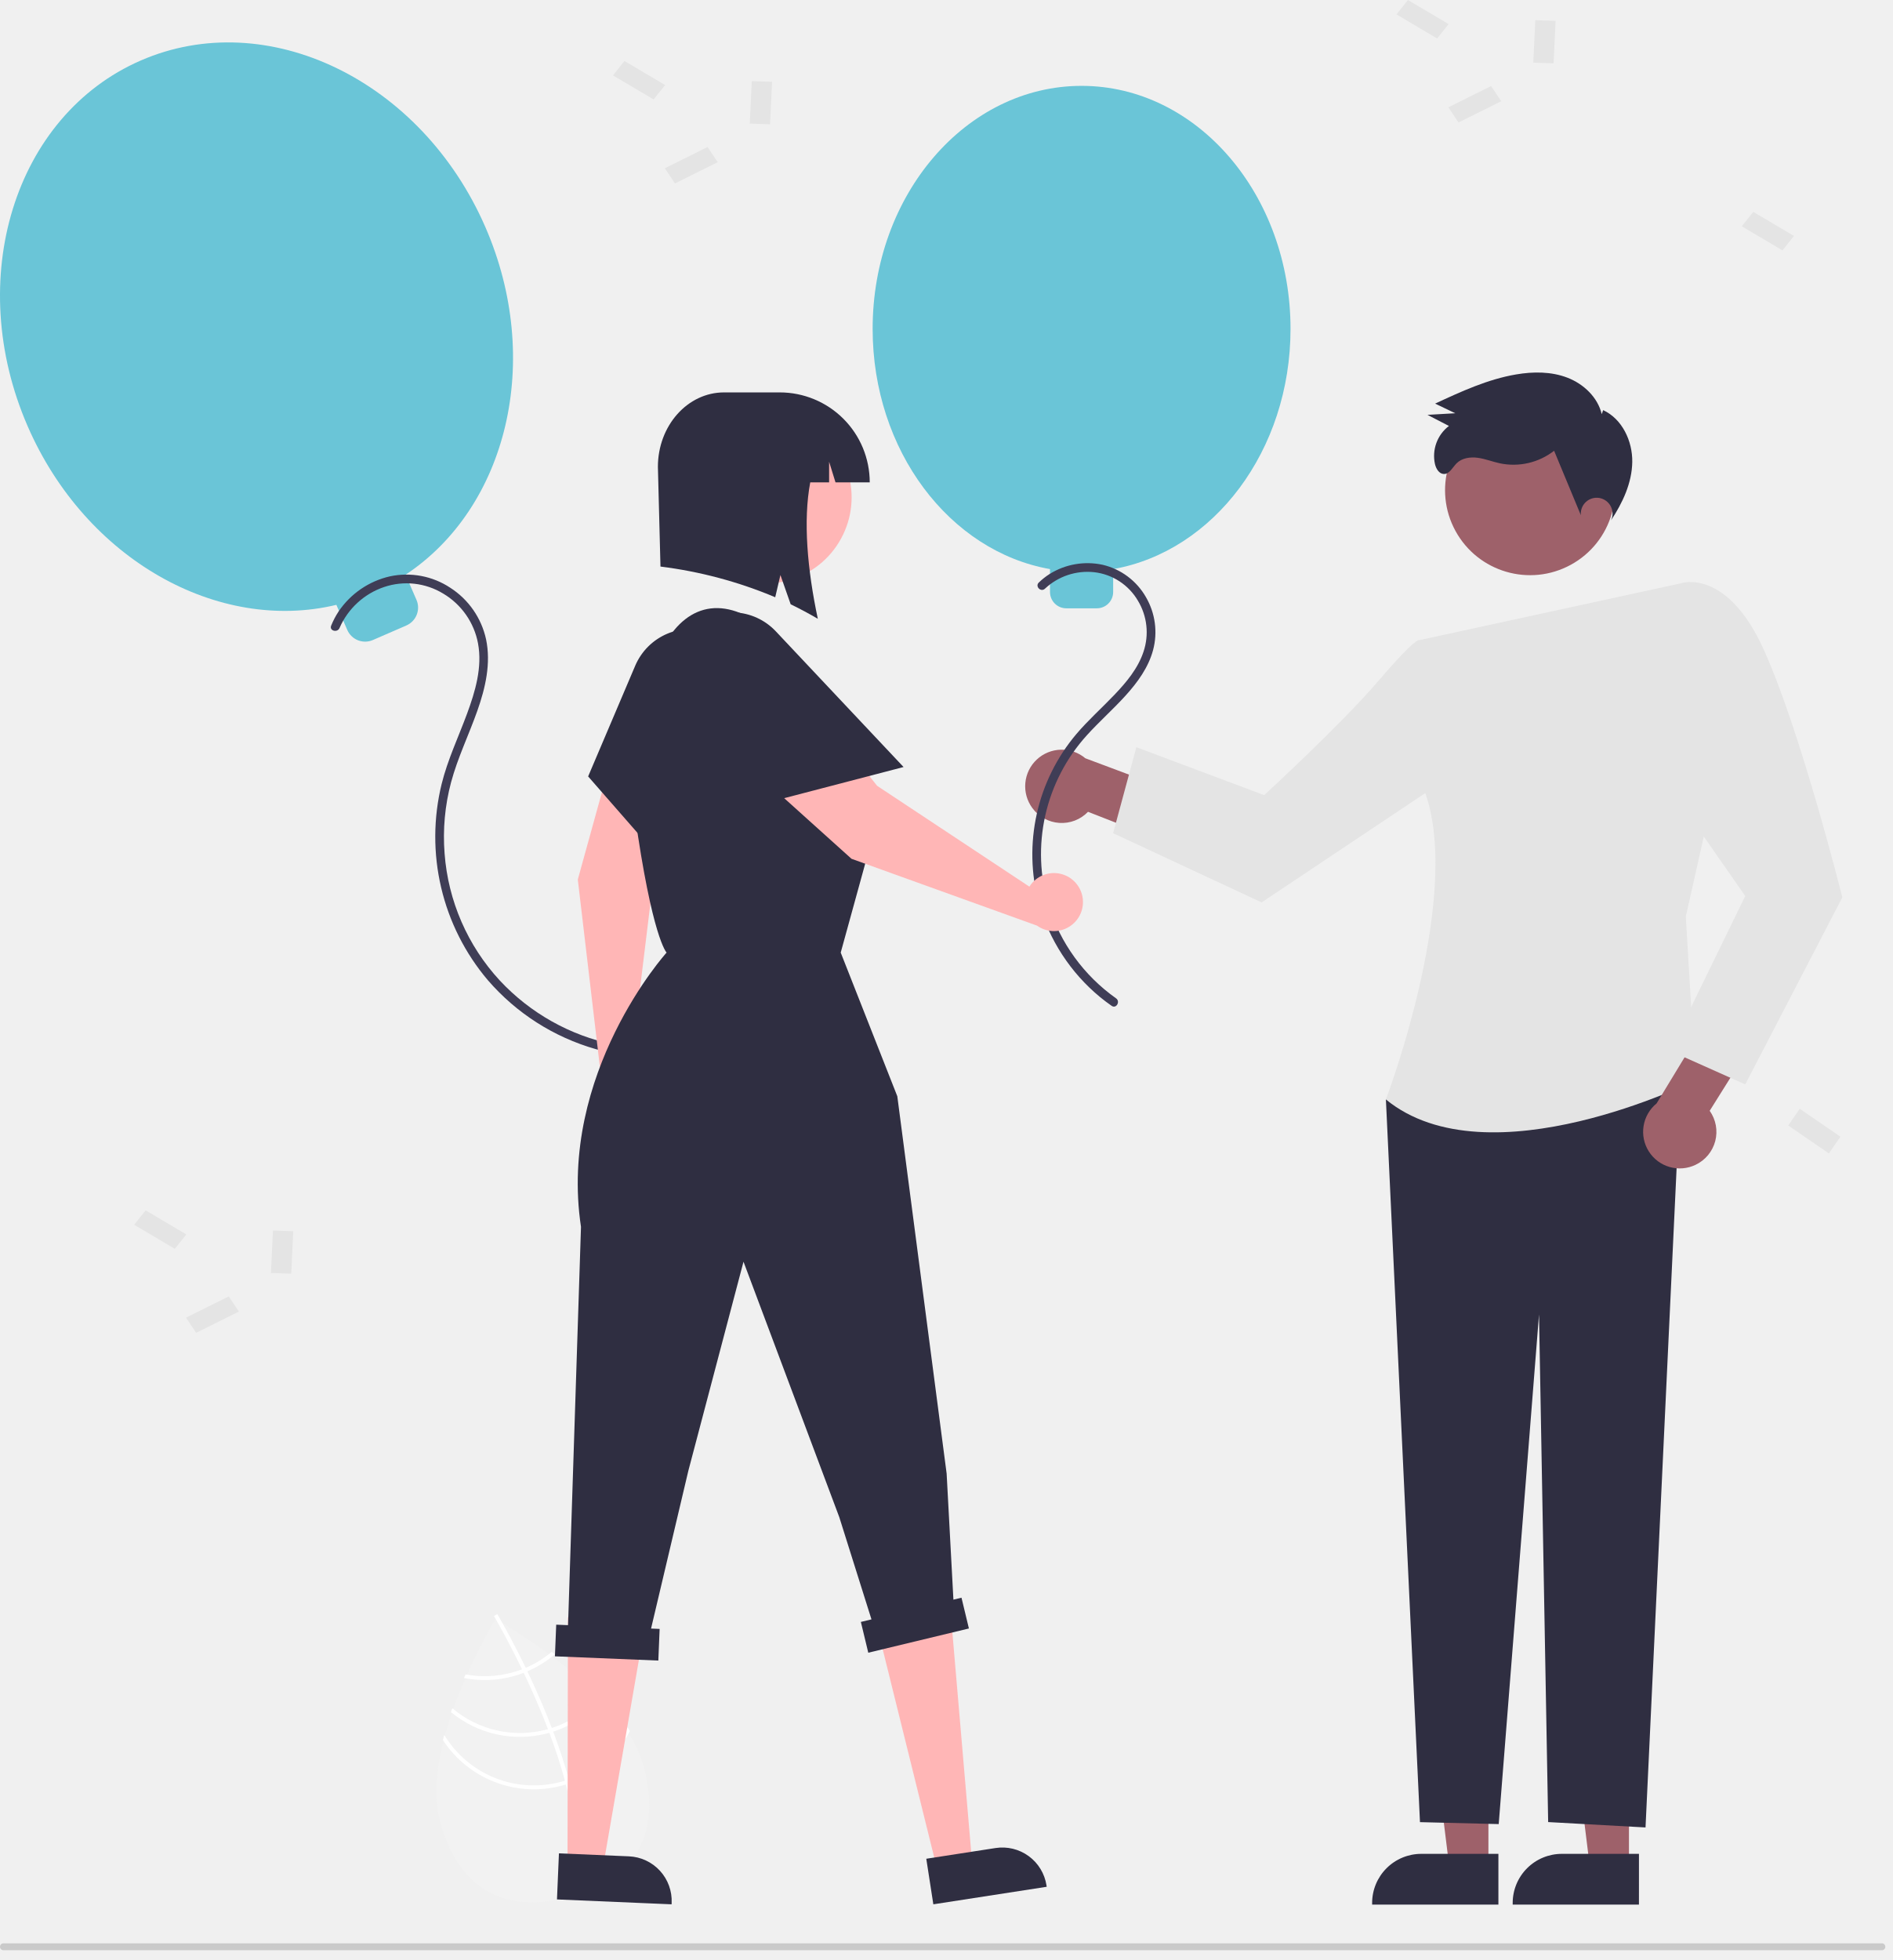
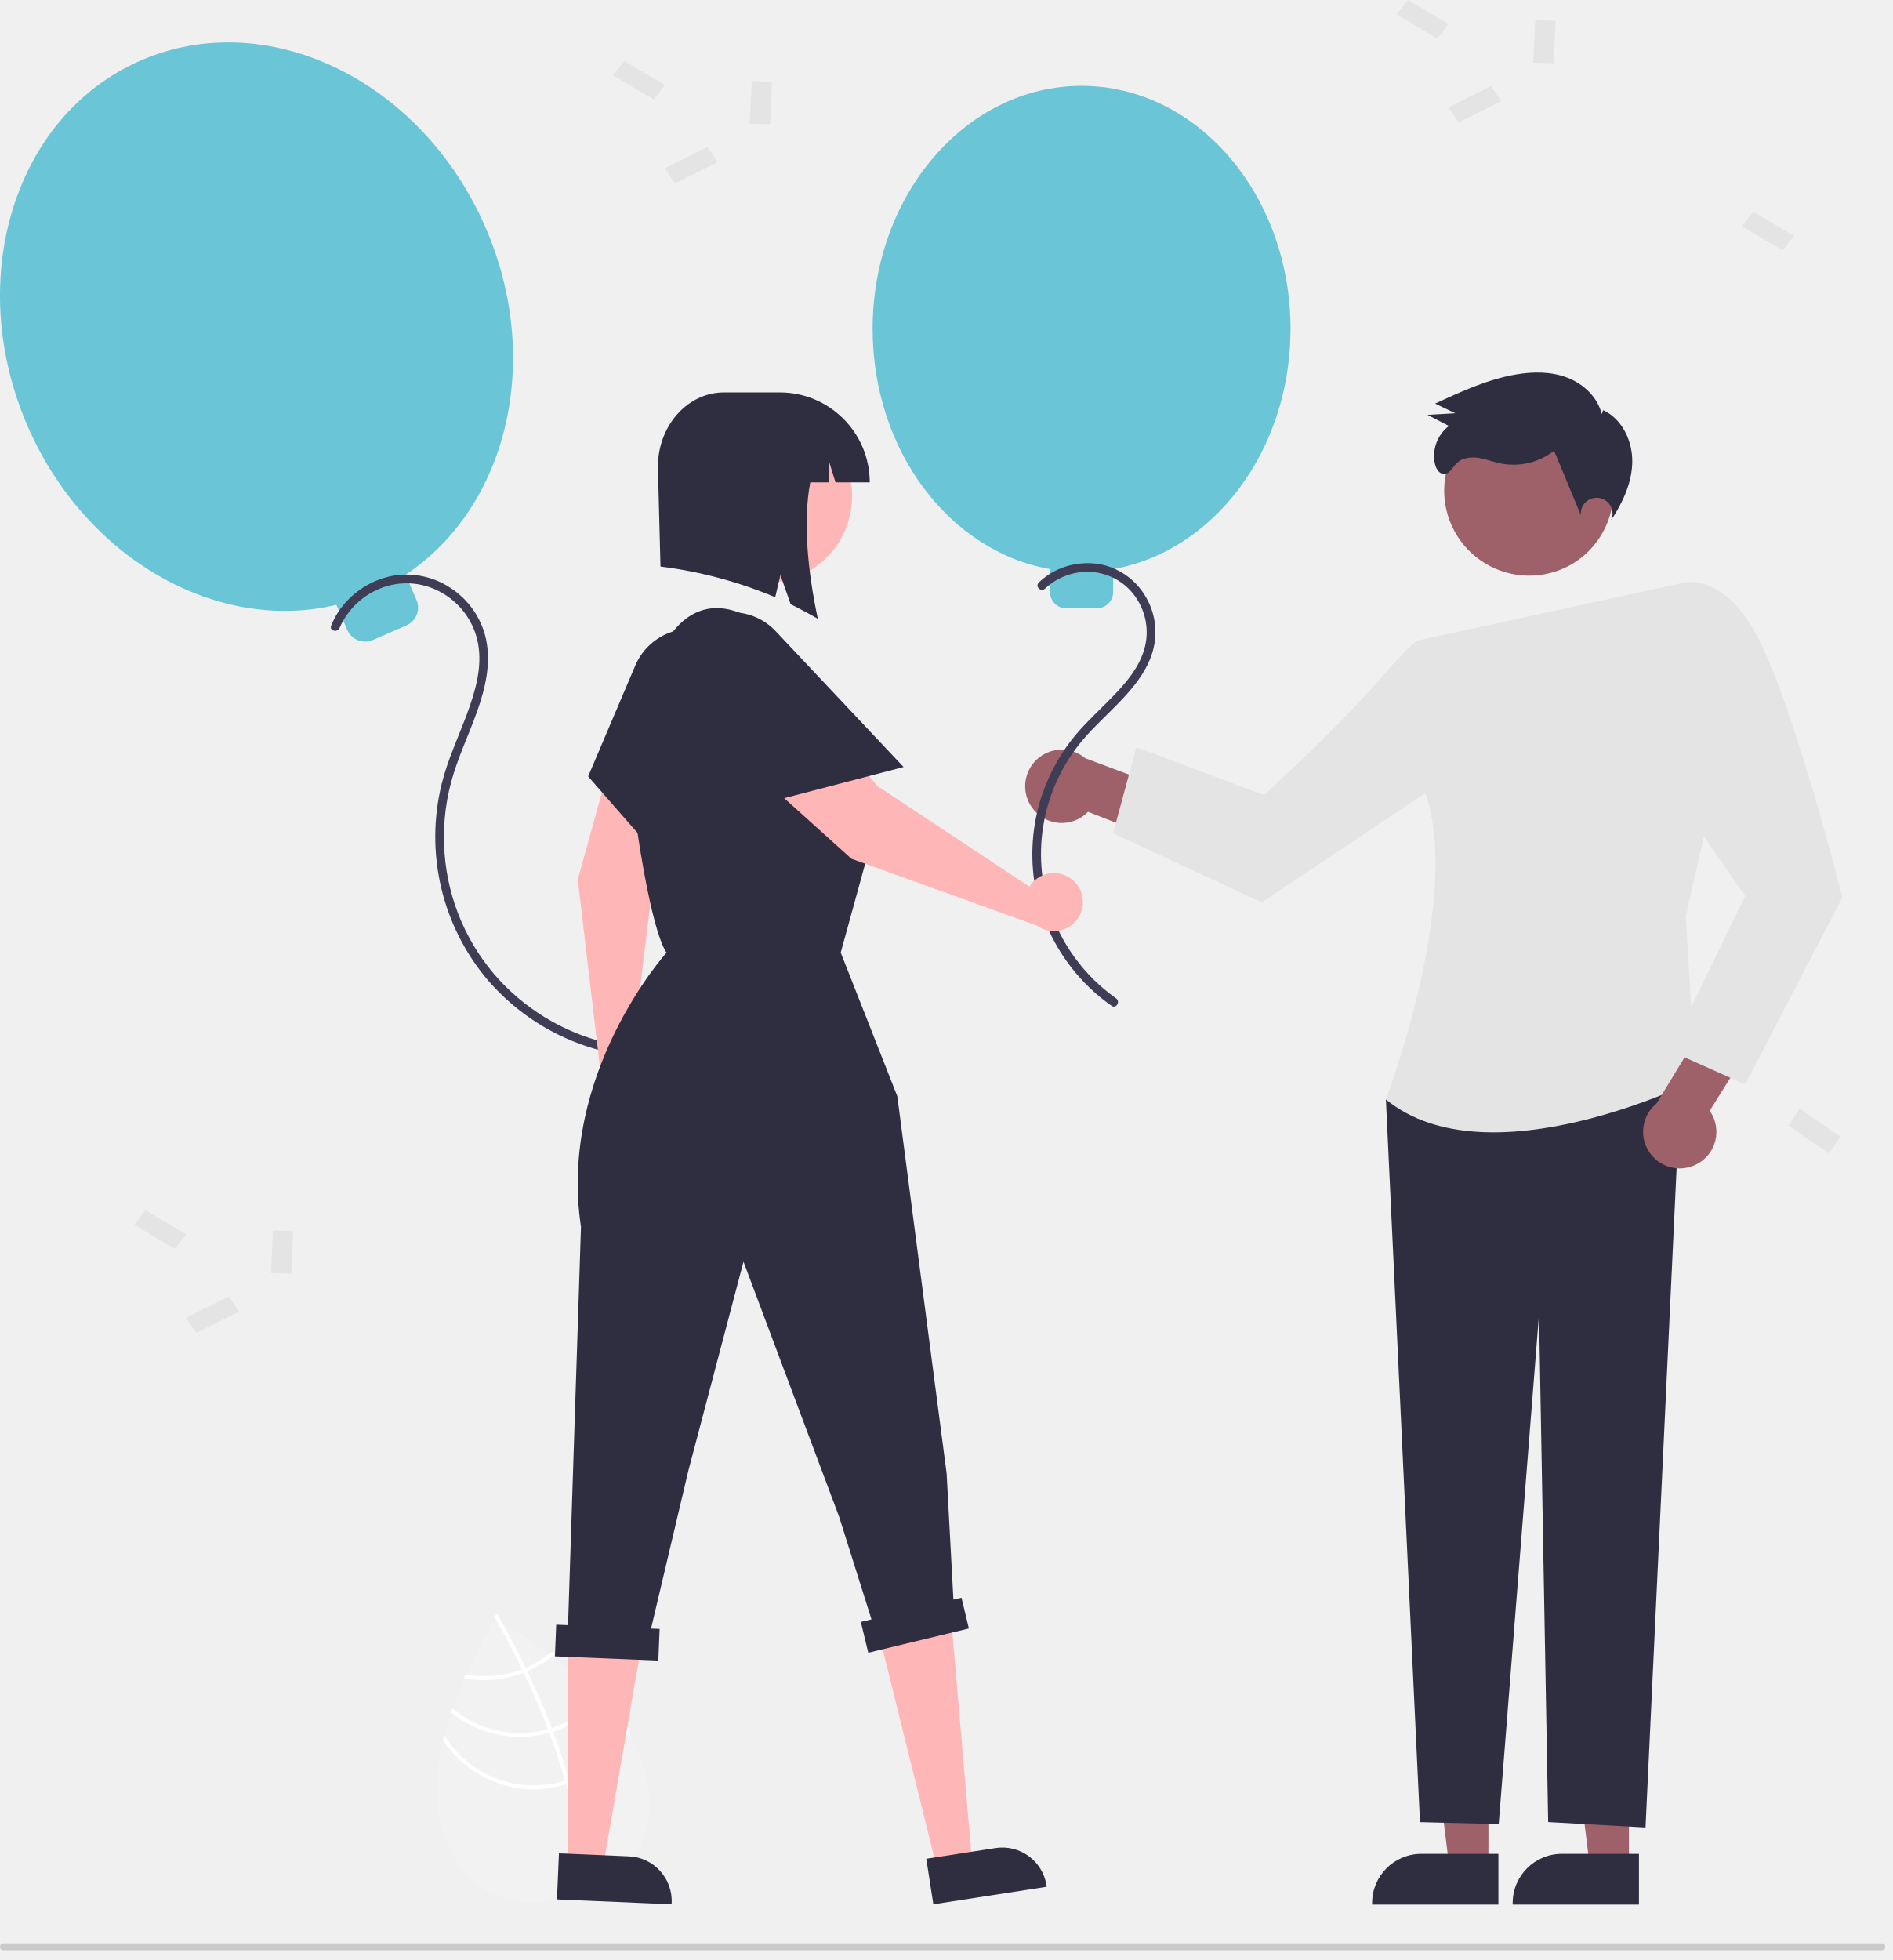
- <svg xmlns="http://www.w3.org/2000/svg" width="141" height="146" viewBox="0 0 141 146" fill="none">
-   <path d="M121.364 139.045L118.447 139.045L117.058 127.791L121.365 127.791L121.364 139.045Z" fill="#9E616A" />
-   <path d="M122.108 141.874L112.701 141.874V141.755C112.701 140.783 113.086 139.852 113.773 139.165C114.46 138.479 115.391 138.093 116.362 138.093H116.363L122.109 138.093L122.108 141.874Z" fill="#2F2E41" />
-   <path d="M110.893 139.045L107.975 139.045L106.587 127.791L110.893 127.791L110.893 139.045Z" fill="#9E616A" />
-   <path d="M111.637 141.874L102.229 141.874V141.755C102.229 140.783 102.615 139.852 103.302 139.165C103.988 138.479 104.92 138.093 105.891 138.093H105.891L111.637 138.093L111.637 141.874Z" fill="#2F2E41" />
-   <path d="M76.912 60.188C77.145 60.508 77.445 60.774 77.792 60.966C78.139 61.158 78.524 61.271 78.92 61.298C79.315 61.325 79.712 61.266 80.082 61.123C80.452 60.98 80.786 60.758 81.061 60.472L86.834 62.726L89.06 59.552L80.862 56.483C80.351 56.053 79.7 55.826 79.033 55.844C78.366 55.862 77.728 56.124 77.241 56.581C76.754 57.037 76.452 57.657 76.391 58.322C76.33 58.986 76.516 59.65 76.912 60.188V60.188Z" fill="#9E616A" />
-   <path d="M110.856 79.419L103.255 81.899L105.794 135.731L111.66 135.876L114.663 97.913L115.344 135.726L122.598 136.126L125.272 79.419H110.856Z" fill="#2F2E41" />
-   <path d="M105.727 47.687L125.236 43.448L127.406 60.246L125.599 68.272L126.323 80.47C126.323 80.47 110.897 88.148 103.255 81.899C103.255 81.899 109.397 65.766 105.837 58.214L105.727 47.687Z" fill="#E4E4E4" />
-   <path d="M109.106 50.062L105.727 47.686C105.727 47.686 105.528 47.41 102.712 50.701C99.897 53.993 94.185 59.228 94.185 59.228L84.665 55.658L82.931 62.066L93.995 67.222L109.658 56.761L109.106 50.062Z" fill="#E4E4E4" />
-   <path d="M126.326 86.767C126.685 86.597 127.002 86.351 127.255 86.046C127.508 85.741 127.691 85.384 127.792 85.001C127.892 84.617 127.907 84.216 127.836 83.826C127.764 83.436 127.608 83.066 127.379 82.743L130.669 77.491L127.965 74.713L123.422 82.195C122.905 82.617 122.56 83.214 122.454 83.873C122.347 84.532 122.486 85.207 122.844 85.771C123.202 86.334 123.754 86.747 124.396 86.93C125.038 87.114 125.725 87.056 126.326 86.767Z" fill="#9E616A" />
-   <path d="M122.193 46.757L125.236 43.447C125.236 43.447 128.627 42.267 131.397 48.368C134.167 54.469 137.261 66.844 137.261 66.844L130.027 80.778L124.409 78.268L130.027 66.746L124.082 58.213L122.193 46.757Z" fill="#E4E4E4" />
-   <path d="M117.034 42.069C120.102 40.391 121.23 36.544 119.553 33.475C117.875 30.406 114.027 29.278 110.959 30.956C107.89 32.633 106.762 36.481 108.439 39.55C110.117 42.619 113.965 43.746 117.034 42.069Z" fill="#9E616A" />
-   <path d="M119.336 30.851C119.037 29.593 117.988 28.601 116.782 28.135C115.576 27.67 114.233 27.674 112.959 27.891C110.843 28.25 108.868 29.162 106.922 30.065L108.422 30.783L106.352 30.902L107.951 31.729C107.524 32.054 107.199 32.495 107.015 32.999C106.831 33.504 106.795 34.05 106.912 34.574C106.995 34.917 107.215 35.295 107.567 35.307C107.993 35.321 108.215 34.824 108.514 34.52C108.91 34.115 109.537 34.025 110.099 34.101C110.661 34.178 111.194 34.394 111.748 34.513C112.449 34.659 113.173 34.651 113.871 34.49C114.568 34.328 115.222 34.017 115.787 33.577L117.782 38.381C117.763 38.2 117.787 38.017 117.85 37.846C117.914 37.675 118.016 37.522 118.149 37.397C118.282 37.272 118.442 37.18 118.616 37.128C118.79 37.075 118.974 37.063 119.154 37.093C119.334 37.124 119.504 37.195 119.651 37.302C119.799 37.409 119.919 37.549 120.004 37.71C120.089 37.871 120.135 38.05 120.139 38.232C120.143 38.414 120.105 38.594 120.028 38.76C120.892 37.457 121.586 35.977 121.61 34.415C121.634 32.852 120.859 31.206 119.44 30.55" fill="#2F2E41" />
-   <path d="M45.946 127.885L43.248 132.126L44.82 126.605C41.502 123.143 36.91 120.611 36.91 120.611C36.91 120.611 31.255 129.905 32.777 135.622C34.299 141.339 38.229 142.431 42.422 141.314C46.614 140.198 49.481 137.297 47.959 131.58C47.621 130.308 46.885 129.058 45.946 127.885Z" fill="#F2F2F2" />
-   <path d="M42.377 132.548L42.452 132.83C43.307 136.11 43.435 138.813 42.831 140.901C42.822 140.932 42.812 140.962 42.804 140.992L42.663 140.95L42.528 140.909C43.213 138.645 42.907 135.785 42.162 132.924C42.139 132.831 42.115 132.738 42.089 132.644C41.763 131.436 41.363 130.232 40.928 129.075C40.895 128.985 40.861 128.894 40.826 128.804C40.244 127.279 39.608 125.844 39.018 124.607C38.977 124.52 38.934 124.432 38.892 124.346C37.886 122.257 37.033 120.776 36.842 120.449C36.819 120.409 36.806 120.387 36.803 120.382L36.925 120.309L36.926 120.307L37.05 120.234C37.053 120.239 37.098 120.312 37.177 120.45C37.473 120.962 38.26 122.359 39.168 124.236C39.208 124.321 39.251 124.408 39.292 124.495C39.771 125.499 40.279 126.627 40.763 127.825C40.885 128.126 41.001 128.424 41.112 128.718C41.148 128.809 41.183 128.9 41.216 128.99C41.686 130.24 42.073 131.427 42.377 132.548Z" fill="white" />
-   <path d="M39.167 124.236C39.077 124.273 38.986 124.311 38.892 124.346C38.638 124.443 38.379 124.526 38.116 124.596C36.997 124.896 35.824 124.94 34.685 124.727C34.646 124.816 34.607 124.906 34.567 124.997C35.769 125.233 37.008 125.191 38.19 124.875C38.471 124.8 38.747 124.711 39.018 124.607C39.111 124.572 39.202 124.534 39.292 124.495C40.034 124.179 40.724 123.752 41.338 123.229C41.257 123.168 41.179 123.109 41.102 123.05C40.519 123.538 39.867 123.938 39.167 124.236Z" fill="white" />
-   <path d="M41.112 128.718C41.018 128.749 40.922 128.778 40.826 128.804C40.797 128.813 40.766 128.821 40.737 128.829C39.523 129.152 38.25 129.177 37.025 128.901C35.799 128.626 34.659 128.058 33.7 127.247C33.666 127.344 33.633 127.441 33.6 127.539C34.591 128.354 35.762 128.922 37.016 129.195C38.27 129.468 39.571 129.438 40.811 129.108C40.85 129.097 40.889 129.087 40.928 129.075C41.025 129.048 41.121 129.019 41.216 128.99C42.685 128.517 43.987 127.631 44.966 126.437C44.9 126.367 44.833 126.297 44.765 126.227C43.816 127.395 42.547 128.261 41.112 128.718Z" fill="white" />
-   <path d="M42.377 132.548C42.282 132.582 42.185 132.614 42.089 132.644C41.985 132.676 41.881 132.707 41.777 132.735C40.146 133.167 38.418 133.059 36.853 132.428C35.289 131.796 33.971 130.675 33.096 129.231C33.064 129.361 33.031 129.489 33.001 129.618C33.932 131.042 35.288 132.137 36.877 132.747C38.466 133.356 40.206 133.45 41.851 133.014C41.956 132.986 42.06 132.957 42.162 132.923C42.26 132.894 42.356 132.863 42.452 132.83C44.383 132.15 45.984 130.762 46.931 128.947C46.874 128.851 46.814 128.758 46.753 128.664C45.855 130.478 44.285 131.872 42.377 132.548Z" fill="white" />
-   <path d="M96.149 24.497C96.149 14.5 89.179 6.396 80.582 6.396C71.984 6.396 65.015 14.5 65.015 24.497C65.015 33.563 70.748 41.073 78.229 42.392V44.098C78.229 44.42 78.357 44.729 78.585 44.957C78.812 45.185 79.121 45.313 79.444 45.313H81.72C82.042 45.313 82.351 45.185 82.579 44.957C82.807 44.729 82.935 44.42 82.935 44.098V42.392C90.416 41.073 96.149 33.563 96.149 24.497Z" fill="#6AC5D7" />
-   <path d="M77.854 43.85C78.341 43.393 78.922 43.046 79.555 42.834C80.189 42.623 80.861 42.55 81.525 42.623C82.195 42.7 82.837 42.932 83.402 43.3C83.966 43.668 84.438 44.163 84.778 44.744C85.119 45.308 85.334 45.939 85.406 46.594C85.479 47.25 85.408 47.913 85.199 48.538C84.79 49.784 83.92 50.822 83.028 51.757C82.093 52.737 81.075 53.642 80.196 54.676C78.746 56.39 77.733 58.431 77.245 60.623C76.757 62.815 76.807 65.093 77.393 67.261C78.164 70.009 79.757 72.456 81.959 74.273C82.238 74.501 82.526 74.719 82.822 74.925C83.165 75.165 83.49 74.603 83.15 74.365C80.76 72.674 78.993 70.243 78.124 67.448C77.465 65.27 77.381 62.958 77.879 60.737C78.378 58.517 79.443 56.463 80.97 54.776C81.898 53.751 82.937 52.834 83.864 51.81C84.752 50.828 85.562 49.721 85.909 48.424C86.085 47.765 86.129 47.077 86.037 46.401C85.946 45.725 85.722 45.074 85.379 44.484C85.036 43.882 84.573 43.357 84.018 42.942C83.464 42.526 82.829 42.23 82.155 42.072C80.798 41.777 79.379 42.023 78.2 42.757C77.912 42.941 77.642 43.154 77.396 43.392C77.094 43.682 77.553 44.14 77.854 43.85V43.85Z" fill="#3F3D56" />
-   <path d="M36.162 16.916C31.399 5.966 19.904 0.411 10.487 4.507C1.071 8.603 -2.702 20.8 2.061 31.75C6.381 41.681 16.238 47.174 25.061 45.055L25.873 46.923C26.027 47.276 26.314 47.554 26.672 47.695C27.031 47.836 27.43 47.829 27.783 47.675L30.276 46.591C30.629 46.437 30.907 46.15 31.048 45.791C31.189 45.433 31.182 45.034 31.028 44.681L30.215 42.812C37.781 37.804 40.482 26.847 36.162 16.916Z" fill="#6AC5D7" />
-   <path d="M25.298 46.776C25.608 46.063 26.064 45.423 26.636 44.898C27.209 44.372 27.885 43.972 28.622 43.725C29.346 43.481 30.114 43.399 30.872 43.483C31.631 43.568 32.362 43.817 33.015 44.213C33.687 44.611 34.266 45.148 34.715 45.788C35.163 46.428 35.47 47.156 35.614 47.923C35.947 49.703 35.407 51.515 34.794 53.171C34.152 54.907 33.351 56.594 32.904 58.397C32.283 60.931 32.27 63.576 32.868 66.116C33.465 68.656 34.656 71.019 36.343 73.01C38.467 75.471 41.264 77.258 44.391 78.15C44.775 78.258 45.162 78.35 45.553 78.429C45.96 78.512 46.135 77.886 45.725 77.804C42.472 77.134 39.507 75.47 37.241 73.042C34.839 70.445 33.388 67.11 33.124 63.582C32.983 61.795 33.147 59.996 33.609 58.264C34.102 56.435 34.936 54.724 35.565 52.942C36.165 51.243 36.59 49.417 36.213 47.618C35.867 46.035 34.906 44.653 33.541 43.778C32.887 43.346 32.154 43.049 31.385 42.904C30.615 42.759 29.824 42.768 29.058 42.931C27.493 43.285 26.122 44.222 25.224 45.551C25.006 45.883 24.821 46.235 24.673 46.604C24.513 46.989 25.141 47.157 25.298 46.776L25.298 46.776Z" fill="#3F3D56" />
-   <path d="M13.88 91.951L13.023 93.025L9.993 91.233L10.85 90.158L13.88 91.951Z" fill="#E4E4E4" />
-   <path d="M17.041 96.568L17.798 97.698L14.615 99.281L13.858 98.152L17.041 96.568Z" fill="#E4E4E4" />
-   <path d="M20.336 91.66L21.848 91.713L21.698 94.877L20.186 94.824L20.336 91.66Z" fill="#E4E4E4" />
-   <path d="M49.554 6.333L48.697 7.408L45.667 5.616L46.524 4.541L49.554 6.333Z" fill="#E4E4E4" />
-   <path d="M52.715 10.951L53.472 12.08L50.289 13.664L49.532 12.534L52.715 10.951Z" fill="#E4E4E4" />
-   <path d="M56.01 6.042L57.522 6.095L57.372 9.259L55.86 9.206L56.01 6.042Z" fill="#E4E4E4" />
-   <path d="M133.658 17.575L132.801 18.65L129.771 16.858L130.628 15.783L133.658 17.575Z" fill="#E4E4E4" />
-   <path d="M107.929 1.793L107.073 2.867L104.043 1.075L104.899 0L107.929 1.793Z" fill="#E4E4E4" />
-   <path d="M111.091 6.41L111.848 7.539L108.665 9.123L107.908 7.993L111.091 6.41Z" fill="#E4E4E4" />
-   <path d="M114.386 1.502L115.898 1.555L115.748 4.719L114.235 4.666L114.386 1.502Z" fill="#E4E4E4" />
-   <path d="M134.087 82.591L133.231 83.838L136.261 85.919L137.117 84.671L134.087 82.591Z" fill="#E4E4E4" />
-   <path d="M69.813 139.209L72.432 138.804L70.636 117.875L64.799 118.956L69.813 139.209Z" fill="#FFB6B6" />
-   <path d="M69.012 138.458L74.171 137.66L74.171 137.66C75.043 137.525 75.933 137.742 76.645 138.264C77.357 138.785 77.832 139.568 77.967 140.439L77.984 140.546L69.537 141.852L69.012 138.458Z" fill="#2F2E41" />
-   <path d="M42.282 138.95L44.93 139.063L48.151 120.47L42.313 120.47L42.282 138.95Z" fill="#FFB6B6" />
-   <path d="M41.643 138.056L46.858 138.278H46.859C47.74 138.316 48.57 138.702 49.167 139.352C49.764 140.002 50.078 140.862 50.041 141.744L50.036 141.852L41.497 141.488L41.643 138.056Z" fill="#2F2E41" />
-   <path d="M47.496 78.373C47.371 78.338 47.243 78.314 47.114 78.302L48.764 64.788L54.366 52.926C54.719 52.179 54.775 51.327 54.524 50.541C54.273 49.755 53.733 49.093 53.013 48.69C52.293 48.286 51.447 48.17 50.645 48.366C49.843 48.561 49.146 49.054 48.693 49.744V49.744C47.225 51.979 46.114 54.43 45.401 57.007L43.048 65.516L44.769 80.109C44.703 80.52 44.757 80.942 44.925 81.323C45.093 81.704 45.367 82.029 45.715 82.257C46.063 82.486 46.47 82.61 46.887 82.613C47.303 82.616 47.712 82.498 48.063 82.275C48.415 82.051 48.694 81.73 48.867 81.352C49.041 80.973 49.102 80.552 49.042 80.14C48.982 79.728 48.804 79.342 48.529 79.028C48.255 78.715 47.896 78.487 47.496 78.373H47.496Z" fill="#FFB6B6" />
-   <path d="M50.897 65.932L43.819 57.836L47.326 49.589C47.785 48.51 48.648 47.652 49.73 47.199C50.813 46.747 52.03 46.736 53.12 47.167C54.212 47.6 55.09 48.441 55.57 49.512C56.049 50.583 56.091 51.799 55.686 52.9L50.897 65.932Z" fill="#2F2E41" />
-   <path d="M62.661 40.122C64.364 37.008 63.219 33.102 60.105 31.399C56.99 29.697 53.084 30.841 51.382 33.956C49.679 37.071 50.824 40.977 53.938 42.679C57.053 44.382 60.959 43.237 62.661 40.122Z" fill="#FFB6B6" />
-   <path d="M58.096 29.23H53.944C51.222 29.23 49.016 31.713 49.016 34.775L49.208 42.203C52.149 42.569 55.026 43.338 57.757 44.489L58.144 42.834L58.909 45.014C59.589 45.343 60.263 45.704 60.931 46.094C60.151 42.43 59.83 38.773 60.366 35.933H61.772V34.394L62.249 35.933H64.799V35.933C64.799 35.053 64.625 34.181 64.289 33.368C63.952 32.555 63.458 31.816 62.836 31.194C62.213 30.571 61.474 30.078 60.661 29.741C59.848 29.404 58.977 29.23 58.096 29.23Z" fill="#2F2E41" />
-   <path d="M71.635 119.012L71.033 119.157L70.528 109.767L66.853 81.66L62.637 70.958L64.691 63.499C64.691 63.499 67.069 58.31 61.123 54.31L56.367 46.311C53.081 44.162 50.378 45.567 48.937 49.219C47.681 52.4 46.706 56.425 47.286 60.58C48.585 69.887 49.664 70.958 49.664 70.958C49.664 70.958 41.557 79.931 43.286 91.389L42.322 121.058L41.44 121.022L41.344 123.379L49.048 123.695L49.145 121.338L48.506 121.312L51.286 109.551L55.394 93.984L62.529 113.01L64.928 120.627L64.138 120.817L64.69 123.11L72.187 121.305L71.635 119.012Z" fill="#2F2E41" />
-   <path d="M76.929 65.736C76.842 65.832 76.764 65.936 76.695 66.046L65.343 58.531L57.233 48.22C56.723 47.571 55.986 47.14 55.171 47.013C54.355 46.887 53.522 47.074 52.839 47.538C52.156 48.001 51.675 48.706 51.492 49.511C51.308 50.316 51.437 51.16 51.852 51.873C53.196 54.186 54.892 56.274 56.879 58.064L63.44 63.971L77.264 68.951C77.602 69.194 78.004 69.334 78.42 69.354C78.836 69.374 79.249 69.274 79.609 69.064C79.969 68.855 80.261 68.546 80.45 68.175C80.639 67.804 80.717 67.386 80.674 66.972C80.63 66.557 80.469 66.164 80.207 65.84C79.946 65.515 79.597 65.273 79.201 65.143C78.805 65.012 78.381 64.999 77.978 65.104C77.575 65.209 77.211 65.429 76.929 65.736H76.929Z" fill="#FFB6B6" />
-   <path d="M67.319 57.135L56.914 59.849L51.103 53.027C50.342 52.134 49.96 50.979 50.039 49.808C50.118 48.637 50.652 47.544 51.526 46.761C52.4 45.978 53.545 45.568 54.717 45.617C55.89 45.667 56.996 46.173 57.801 47.027L67.319 57.135Z" fill="#2F2E41" />
-   <path d="M140.206 145.272H0.257C0.189 145.272 0.124 145.245 0.075 145.196C0.027 145.148 0 145.083 0 145.014C0 144.946 0.027 144.881 0.075 144.832C0.124 144.784 0.189 144.757 0.257 144.757H140.206C140.275 144.757 140.34 144.784 140.389 144.832C140.437 144.881 140.464 144.946 140.464 145.014C140.464 145.083 140.437 145.148 140.389 145.196C140.34 145.245 140.275 145.272 140.206 145.272Z" fill="#CACACA" />
+ <svg xmlns="http://www.w3.org/2000/svg" width="141" height="146" fill="none">
+   <path d="M121.364 139.045h-2.917l-1.389-11.254h4.307l-.001 11.254z" fill="#9E616A" />
+   <path d="M122.108 141.874h-9.407v-.119a3.66 3.66 0 0 1 3.661-3.662H122.109l-.001 3.781z" fill="#2F2E41" />
+   <path d="M110.893 139.045h-2.918l-1.388-11.254h4.306v11.254z" fill="#9E616A" />
+   <path d="M111.637 141.874h-9.408v-.119a3.662 3.662 0 0 1 3.662-3.662h5.746v3.781z" fill="#2F2E41" />
+   <path d="M76.912 60.188a2.713 2.713 0 0 0 4.149.284l5.773 2.254 2.226-3.174-8.198-3.07a2.727 2.727 0 0 0-3.95 3.706z" fill="#9E616A" />
+   <path d="m110.856 79.42-7.601 2.479 2.539 53.832 5.866.145 3.003-37.963.681 37.813 7.254.4 2.674-56.707h-14.416z" fill="#2F2E41" />
+   <path d="m105.727 47.687 19.509-4.24 2.17 16.8-1.807 8.025.724 12.198s-15.426 7.678-23.068 1.43c0 0 6.142-16.134 2.582-23.686l-.11-10.527z" fill="#E4E4E4" />
+   <path d="m109.106 50.062-3.379-2.376s-.199-.276-3.015 3.015c-2.816 3.292-8.527 8.527-8.527 8.527l-9.52-3.57-1.734 6.408 11.064 5.156 15.663-10.46-.552-6.7z" fill="#E4E4E4" />
+   <path d="M126.326 86.767A2.708 2.708 0 0 0 127.792 85a2.723 2.723 0 0 0-.413-2.258l3.29-5.252-2.704-2.778-4.543 7.482a2.725 2.725 0 0 0-.578 3.576 2.726 2.726 0 0 0 3.482.996z" fill="#9E616A" />
+   <path d="m122.193 46.757 3.043-3.31s3.391-1.18 6.161 4.92c2.77 6.102 5.864 18.477 5.864 18.477l-7.234 13.934-5.618-2.51 5.618-11.522-5.945-8.533-1.889-11.456z" fill="#E4E4E4" />
+   <path d="M117.034 42.069a6.334 6.334 0 0 0-6.075-11.113 6.333 6.333 0 1 0 6.075 11.113z" fill="#9E616A" />
+   <path d="M119.336 30.85c-.299-1.257-1.348-2.25-2.554-2.715-1.206-.465-2.549-.46-3.823-.244-2.116.36-4.091 1.271-6.037 2.174l1.5.718-2.07.119 1.599.827a2.806 2.806 0 0 0-1.039 2.845c.083.343.303.72.655.733.426.014.648-.483.947-.787.396-.405 1.023-.495 1.585-.419.562.077 1.095.293 1.649.412a4.94 4.94 0 0 0 4.039-.936l1.995 4.804a1.187 1.187 0 0 1 .367-.984 1.184 1.184 0 0 1 1.855.313 1.174 1.174 0 0 1 .024 1.05c.864-1.303 1.558-2.783 1.582-4.345.024-1.563-.751-3.21-2.17-3.865" fill="#2F2E41" />
+   <path d="m45.946 127.885-2.697 4.241 1.57-5.521c-3.317-3.462-7.91-5.994-7.91-5.994s-5.654 9.294-4.132 15.011c1.522 5.717 5.452 6.809 9.645 5.692 4.192-1.116 7.06-4.017 5.537-9.734-.338-1.272-1.074-2.522-2.013-3.695z" fill="#F2F2F2" />
+   <path d="m42.377 132.548.075.282c.855 3.28.983 5.983.379 8.071l-.027.091-.141-.042-.135-.041c.685-2.264.38-5.124-.366-7.985a39.398 39.398 0 0 0-1.336-4.12 57.624 57.624 0 0 0-1.934-4.458 57.808 57.808 0 0 0-2.05-3.897l-.039-.067.123-.073v-.002l.124-.073c.003.005.048.078.127.216a60.164 60.164 0 0 1 1.99 3.786l.125.259c.48 1.004.987 2.132 1.47 3.33a41.903 41.903 0 0 1 .454 1.165c.47 1.25.857 2.437 1.161 3.558z" fill="#fff" />
+   <path d="M39.167 124.236c-.09.037-.181.075-.275.11a7.833 7.833 0 0 1-4.207.381l-.118.27a8.035 8.035 0 0 0 4.725-.502 7.97 7.97 0 0 0 2.046-1.266c-.08-.061-.16-.12-.236-.179a7.738 7.738 0 0 1-1.934 1.186zM41.112 128.718c-.094.031-.19.06-.286.086l-.09.025a7.783 7.783 0 0 1-7.036-1.582l-.1.292a8.086 8.086 0 0 0 7.211 1.569l.117-.033a8.032 8.032 0 0 0 4.038-2.638 27.85 27.85 0 0 0-.2-.21 7.732 7.732 0 0 1-3.654 2.491z" fill="#fff" />
+   <path d="M42.377 132.548a7.421 7.421 0 0 1-.6.187 7.81 7.81 0 0 1-8.68-3.504c-.033.13-.066.258-.096.387a8.101 8.101 0 0 0 8.85 3.396c.105-.028.209-.057.31-.091a6.73 6.73 0 0 0 .291-.093 8.076 8.076 0 0 0 4.479-3.883c-.057-.096-.117-.189-.178-.283a7.784 7.784 0 0 1-4.376 3.884z" fill="#fff" />
+   <path d="M96.149 24.497c0-9.997-6.97-18.101-15.567-18.101-8.597 0-15.567 8.104-15.567 18.1 0 9.067 5.733 16.577 13.214 17.896v1.706a1.215 1.215 0 0 0 1.215 1.215h2.276a1.215 1.215 0 0 0 1.215-1.215v-1.706c7.48-1.32 13.214-8.829 13.214-17.896z" fill="#6AC5D7" />
+   <path d="M77.854 43.85a4.63 4.63 0 0 1 3.671-1.227 4.353 4.353 0 0 1 3.253 2.12 4.545 4.545 0 0 1 .42 3.795c-.408 1.246-1.278 2.284-2.17 3.219-.935.98-1.953 1.885-2.832 2.919a13.884 13.884 0 0 0-2.803 12.585 13.998 13.998 0 0 0 4.566 7.012c.28.228.567.446.863.652.343.24.668-.322.328-.56a13.318 13.318 0 0 1-5.026-6.917 13.191 13.191 0 0 1 2.846-12.672c.928-1.025 1.967-1.942 2.894-2.966.888-.982 1.698-2.09 2.045-3.386a5.173 5.173 0 0 0-.53-3.94 5.032 5.032 0 0 0-3.224-2.412 5.336 5.336 0 0 0-3.955.685 5.105 5.105 0 0 0-.804.635c-.302.29.157.748.458.458z" fill="#3F3D56" />
+   <path d="M36.162 16.916C31.399 5.966 19.904.411 10.487 4.506 1.071 8.604-2.702 20.8 2.061 31.75c4.32 9.93 14.177 15.424 23 13.305l.812 1.868a1.452 1.452 0 0 0 1.91.752l2.493-1.084a1.451 1.451 0 0 0 .752-1.91l-.813-1.868c7.566-5.01 10.267-15.966 5.947-25.897z" fill="#6AC5D7" />
+   <path d="M25.298 46.776a5.548 5.548 0 0 1 3.324-3.05 5.24 5.24 0 0 1 4.393.487 5.497 5.497 0 0 1 2.6 3.71c.332 1.78-.208 3.592-.82 5.248-.643 1.736-1.444 3.423-1.89 5.226a16.518 16.518 0 0 0 3.438 14.613 16.67 16.67 0 0 0 8.048 5.14c.384.108.771.2 1.162.28.407.082.582-.544.172-.626a16.023 16.023 0 0 1-8.484-4.762 15.647 15.647 0 0 1-4.117-9.46 15.822 15.822 0 0 1 .485-5.318c.493-1.829 1.327-3.54 1.956-5.322.6-1.7 1.026-3.525.648-5.324a6.119 6.119 0 0 0-2.672-3.84 5.911 5.911 0 0 0-4.483-.847 6.309 6.309 0 0 0-3.834 2.62 5.95 5.95 0 0 0-.551 1.053c-.16.385.468.553.625.172z" fill="#3F3D56" />
+   <path d="m13.88 91.95-.857 1.075-3.03-1.792.857-1.075 3.03 1.793zM17.041 96.568l.757 1.13-3.183 1.583-.757-1.13 3.183-1.583zM20.336 91.66l1.512.053-.15 3.164-1.512-.053.15-3.164zM49.554 6.333l-.857 1.075-3.03-1.792.857-1.075 3.03 1.792zM52.715 10.951l.757 1.13-3.183 1.583-.757-1.13 3.183-1.583zM56.01 6.042l1.512.053-.15 3.164-1.512-.053.15-3.164zM133.658 17.575l-.857 1.075-3.03-1.792.857-1.075 3.03 1.792zM107.929 1.793l-.856 1.074-3.03-1.792.856-1.075 3.03 1.793zM111.091 6.41l.757 1.13-3.183 1.583-.757-1.13 3.183-1.583zM114.386 1.502l1.512.053-.15 3.164-1.513-.053.151-3.164zM134.087 82.59l-.856 1.248 3.03 2.081.856-1.248-3.03-2.08z" fill="#E4E4E4" />
+   <path d="m69.813 139.209 2.62-.405-1.797-20.929-5.837 1.081 5.014 20.253z" fill="#FFB6B6" />
+   <path d="m69.012 138.458 5.159-.798a3.327 3.327 0 0 1 3.796 2.779l.017.107-8.447 1.306-.525-3.394z" fill="#2F2E41" />
+   <path d="m42.282 138.95 2.648.113 3.22-18.593h-5.837l-.031 18.48z" fill="#FFB6B6" />
+   <path d="m41.643 138.056 5.215.222a3.328 3.328 0 0 1 3.183 3.466l-.005.108-8.54-.364.147-3.432z" fill="#2F2E41" />
+   <path d="M47.496 78.373a2.176 2.176 0 0 0-.383-.072l1.651-13.513 5.602-11.862a3.26 3.26 0 0 0-5.673-3.182 25.726 25.726 0 0 0-3.292 7.263l-2.353 8.51 1.72 14.592a2.161 2.161 0 1 0 2.728-1.736z" fill="#FFB6B6" />
+   <path d="m50.897 65.932-7.078-8.096 3.507-8.247a4.497 4.497 0 0 1 8.36 3.311l-4.79 13.032z" fill="#2F2E41" />
+   <path d="M62.661 40.122a6.428 6.428 0 1 0-11.28-6.166 6.428 6.428 0 0 0 11.28 6.166z" fill="#FFB6B6" />
+   <path d="M58.096 29.23h-4.152c-2.722 0-4.928 2.483-4.928 5.545l.192 7.428a32.263 32.263 0 0 1 8.549 2.286l.387-1.655.765 2.18c.68.33 1.354.69 2.022 1.08-.78-3.664-1.101-7.32-.565-10.161h1.406v-1.54l.477 1.54h2.55a6.703 6.703 0 0 0-6.703-6.703zM71.635 119.012l-.602.145-.505-9.39-3.675-28.107-4.216-10.702L64.69 63.5s2.378-5.189-3.568-9.189l-4.756-8c-3.286-2.148-5.99-.743-7.43 2.909-1.256 3.181-2.23 7.206-1.65 11.361 1.298 9.307 2.377 10.378 2.377 10.378s-8.107 8.973-6.378 20.431l-.964 29.669-.882-.036-.096 2.357 7.704.316.097-2.357-.639-.026 2.78-11.761 4.108-15.567 7.135 19.026 2.4 7.617-.791.19.552 2.293 7.497-1.805-.552-2.293z" fill="#2F2E41" />
+   <path d="M76.93 65.736c-.088.096-.166.2-.235.31l-11.352-7.515-8.11-10.311a3.26 3.26 0 0 0-5.381 3.653 25.721 25.721 0 0 0 5.027 6.19l6.561 5.908 13.824 4.98a2.161 2.161 0 1 0-.335-3.215z" fill="#FFB6B6" />
+   <path d="m67.32 57.135-10.406 2.714-5.81-6.822a4.497 4.497 0 0 1 6.697-6l9.518 10.108z" fill="#2F2E41" />
+   <path d="M140.206 145.272H.257a.255.255 0 0 1-.182-.076.256.256 0 0 1 0-.364.258.258 0 0 1 .182-.075h139.949a.26.26 0 0 1 .183.075.26.26 0 0 1 0 .364.257.257 0 0 1-.183.076z" fill="#CACACA" />
</svg>
